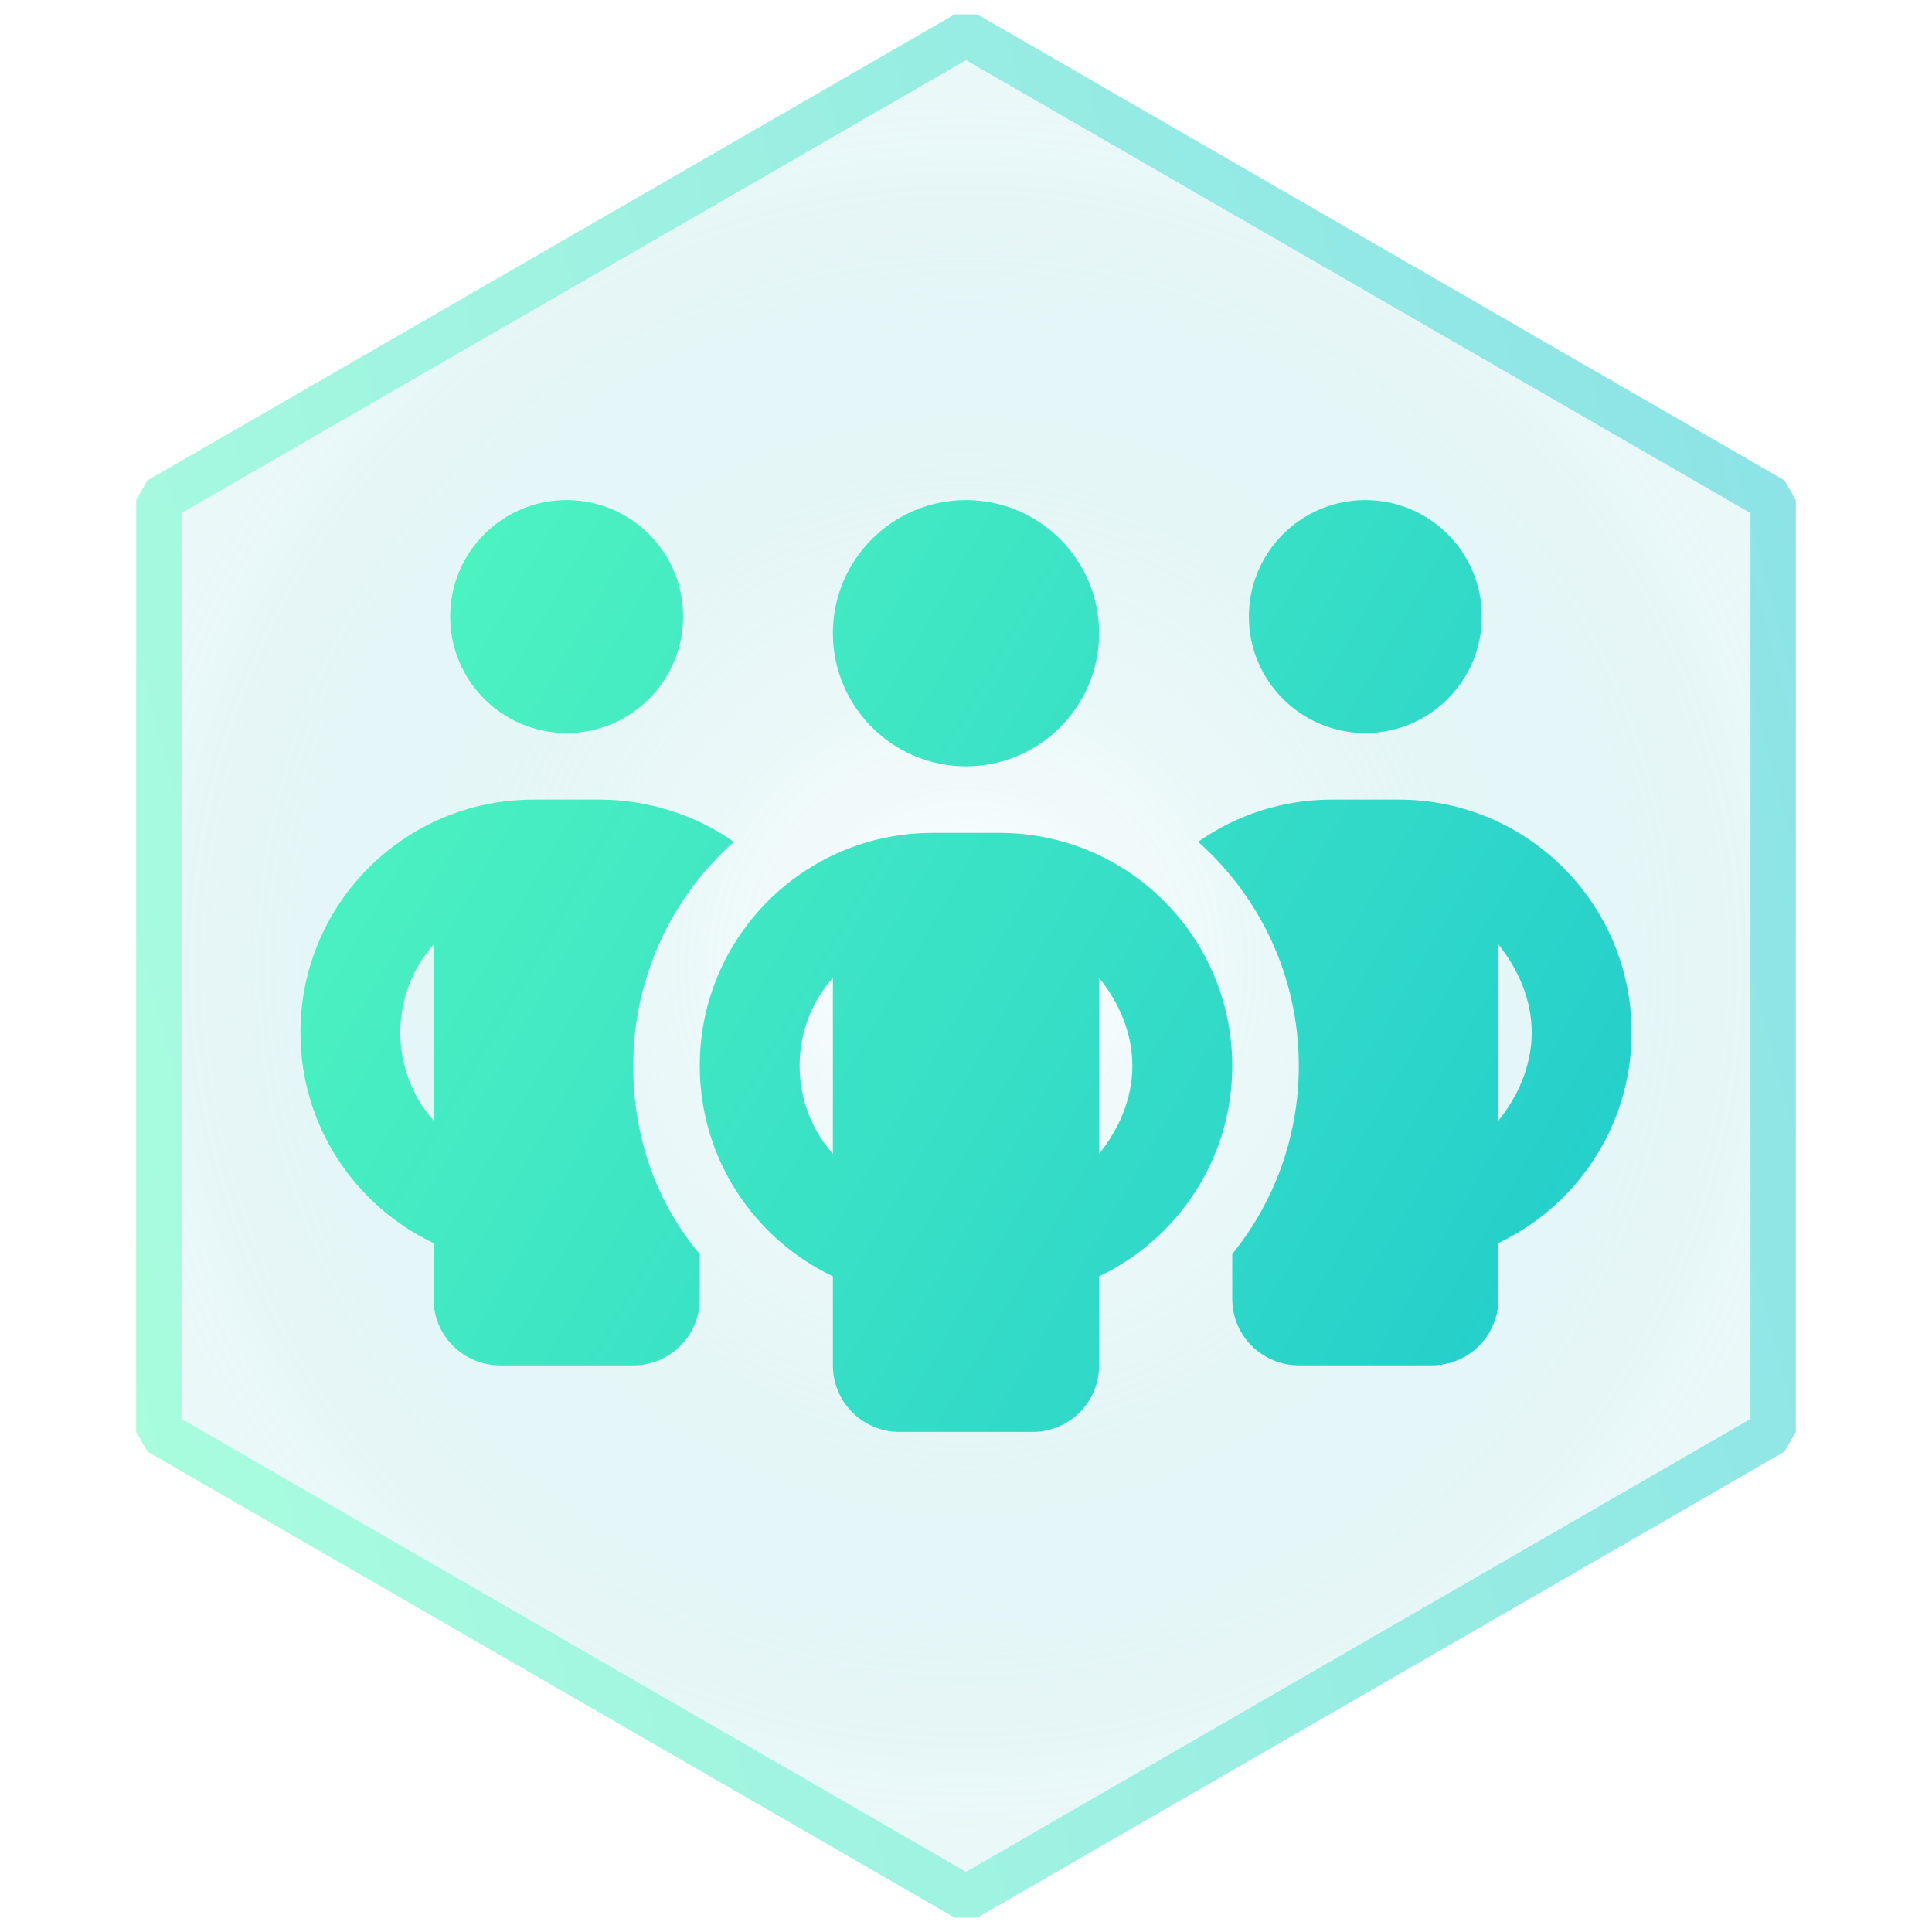
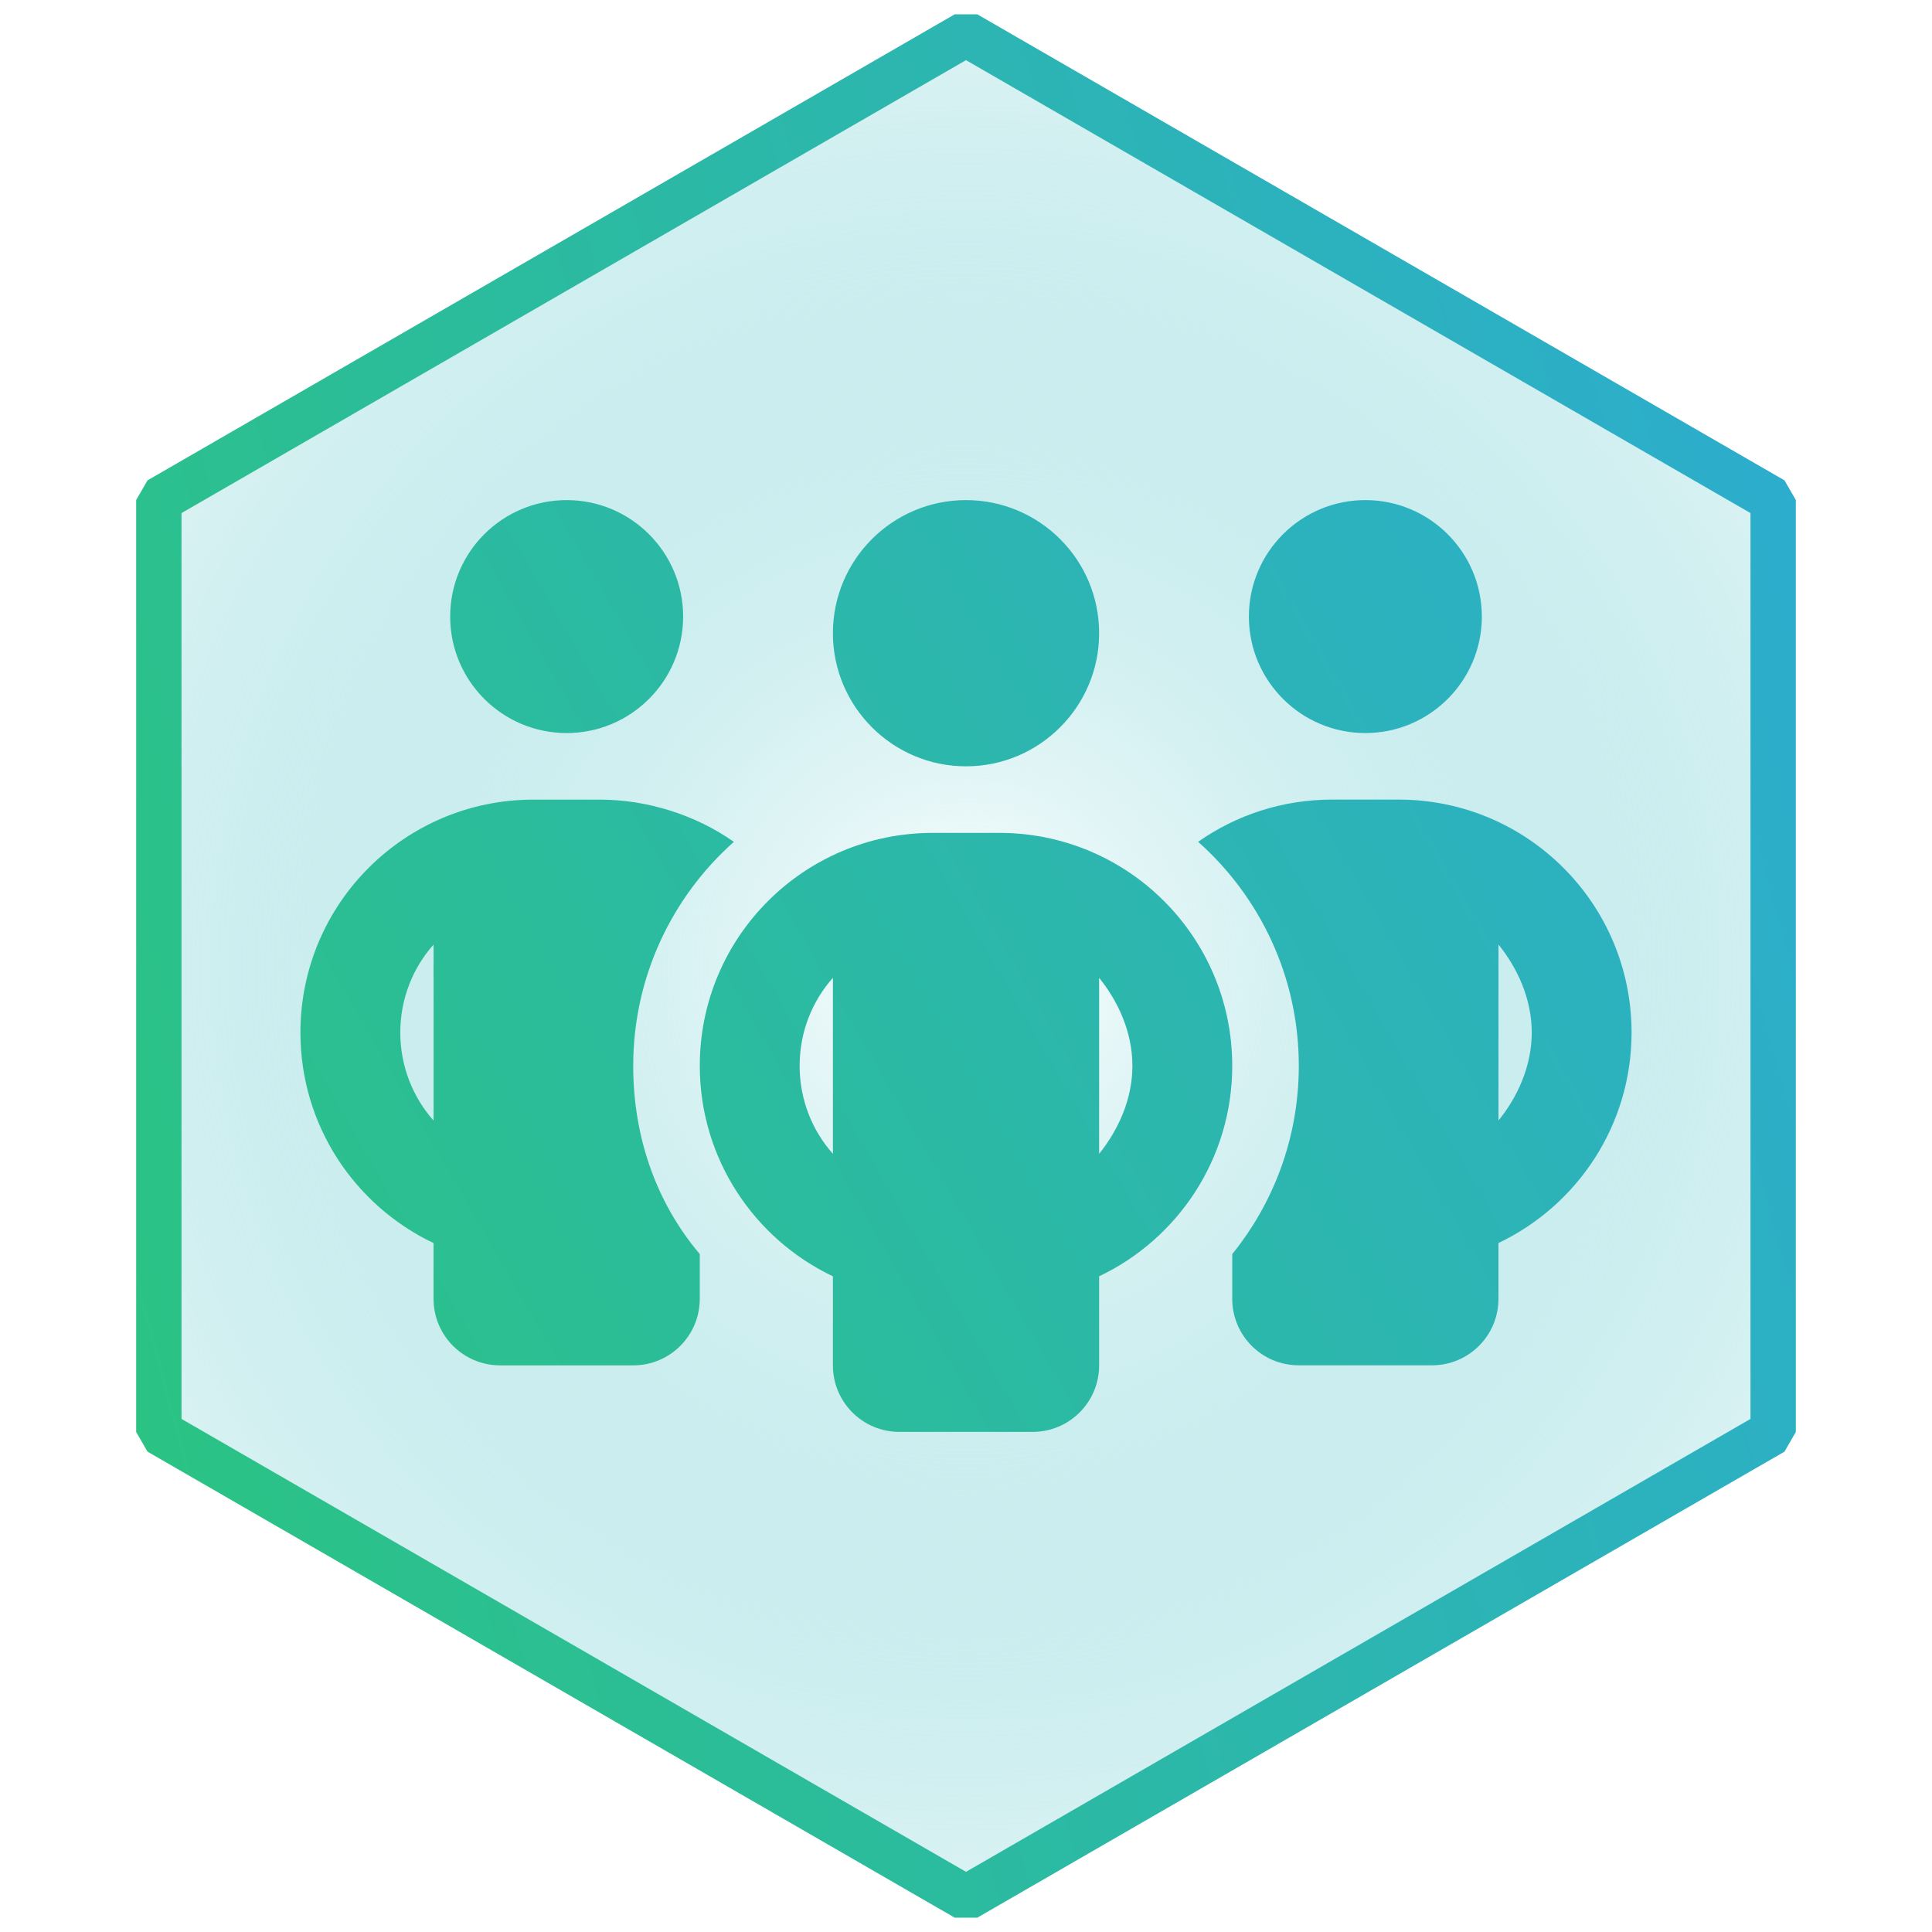
<svg xmlns="http://www.w3.org/2000/svg" xmlns:xlink="http://www.w3.org/1999/xlink" width="100mm" height="100mm" viewBox="0 0 100 100" version="1.1" id="svg852">
  <defs id="defs846">
-     <linearGradient id="linearGradient841">
-       <stop style="stop-color:#55fabe;stop-opacity:1;" offset="0" id="stop837" />
-       <stop style="stop-color:#1dc8cd;stop-opacity:1" offset="1" id="stop839" />
+     <linearGradient id="linearGradient908">
+       <stop style="stop-color:#2bc384;stop-opacity:1" offset="0" id="stop904" />
+       <stop style="stop-color:#2cadcd;stop-opacity:1" offset="1" id="stop906" />
    </linearGradient>
    <linearGradient id="linearGradient1457">
      <stop style="stop-color:#ffffff;stop-opacity:1;" offset="0" id="stop1453" />
      <stop style="stop-color:#5bc7cc;stop-opacity:0.224" offset="1" id="stop1455" />
    </linearGradient>
    <radialGradient xlink:href="#linearGradient1457" id="radialGradient1459" cx="63.61" cy="120.271" fx="63.61" fy="120.271" r="64.363" gradientUnits="userSpaceOnUse" />
-     <linearGradient xlink:href="#linearGradient841" id="linearGradient843" x1="8.222" y1="25.879" x2="91.778" y2="74.121" gradientUnits="userSpaceOnUse" />
-     <linearGradient xlink:href="#linearGradient841" id="linearGradient851" x1="-0.753" y1="120.271" x2="127.974" y2="120.271" gradientUnits="userSpaceOnUse" />
+     <linearGradient xlink:href="#linearGradient908" id="linearGradient855" x1="-0.753" y1="120.271" x2="127.974" y2="120.271" gradientUnits="userSpaceOnUse" />
+     <linearGradient xlink:href="#linearGradient908" id="linearGradient1484" x1="8.222" y1="74.121" x2="91.778" y2="25.879" gradientUnits="userSpaceOnUse" gradientTransform="translate(0)" />
+     <linearGradient xlink:href="#linearGradient908" id="linearGradient1484-4" x1="8.222" y1="74.121" x2="91.778" y2="25.879" gradientUnits="userSpaceOnUse" />
  </defs>
  <g id="layer1">
-     <rect style="opacity:1;fill:#f0f5f5;fill-opacity:1;stroke:none;stroke-width:2.347;stroke-linecap:round;stroke-linejoin:bevel;stroke-miterlimit:4;stroke-dasharray:none;stroke-opacity:1" id="rect1449" width="142.875" height="129.646" x="-19.277" y="119.062" />
-     <path style="fill:url(#radialGradient1459);stroke:url(#linearGradient851);stroke-width:3.165;stroke-linecap:round;stroke-linejoin:bevel;stroke-miterlimit:4;stroke-dasharray:none;stroke-opacity:1;fill-opacity:1;opacity:0.506" id="path1415" transform="matrix(0.7163156,-0.1919362,0.1919362,0.7163156,-18.64935,-23.94311)" d="M 109.608,166.27 46.774,183.106 0.775,137.108 17.612,74.273 80.447,57.436 126.445,103.435 Z" />
-     <path d="m 35.359,31.914 c 0,3.327 -2.702,6.029 -6.029,6.029 -3.33,0 -6.029,-2.702 -6.029,-6.029 0,-3.33 2.699,-6.029 6.029,-6.029 3.327,0 6.029,2.699 6.029,6.029 z m 2.627,11.659 c -3.197,2.842 -5.211,6.987 -5.211,11.595 0,3.693 1.195,7.084 3.445,9.743 v 2.315 c 0,1.906 -1.539,3.445 -3.445,3.445 h -6.89 c -1.902,0 -3.445,-1.539 -3.445,-3.445 V 64.34 C 18.366,62.402 15.55,58.257 15.55,53.445 c 0,-6.664 5.398,-12.057 12.057,-12.057 h 3.445 c 2.487,0 4.974,0.807 6.933,2.185 z m -15.545,5.318 c -1.072,1.206 -1.722,2.81 -1.722,4.554 0,1.744 0.65,3.348 1.722,4.554 z m 41.34,18.334 v -2.315 c 2.153,-2.659 3.445,-6.05 3.445,-9.743 0,-4.608 -2.013,-8.752 -5.211,-11.595 1.959,-1.378 4.349,-2.185 6.933,-2.185 h 3.445 c 6.664,0 12.057,5.394 12.057,12.057 0,4.812 -2.821,8.957 -6.89,10.895 v 2.885 c 0,1.906 -1.539,3.445 -3.445,3.445 h -6.89 c -1.906,0 -3.445,-1.539 -3.445,-3.445 z M 77.56,57.999 c 0.98,-1.206 1.722,-2.81 1.722,-4.554 0,-1.744 -0.743,-3.348 -1.722,-4.554 z M 76.699,31.914 c 0,3.327 -2.702,6.029 -6.029,6.029 -3.327,0 -6.029,-2.702 -6.029,-6.029 0,-3.33 2.702,-6.029 6.029,-6.029 3.327,0 6.029,2.699 6.029,6.029 z m -33.589,0.861 c 0,-3.806 3.09,-6.89 6.89,-6.89 3.8,0 6.89,3.084 6.89,6.89 0,3.8 -3.09,6.89 -6.89,6.89 -3.8,0 -6.89,-3.09 -6.89,-6.89 z m 20.67,22.392 c 0,4.812 -2.821,8.957 -6.89,10.895 V 70.67 c 0,1.906 -1.539,3.445 -3.445,3.445 H 46.555 c -1.906,0 -3.445,-1.539 -3.445,-3.445 v -4.608 c -4.069,-1.938 -6.89,-6.083 -6.89,-10.895 0,-6.664 5.394,-12.057 12.057,-12.057 h 3.445 c 6.664,0 12.057,5.394 12.057,12.057 z m -20.67,4.554 v -9.108 c -1.077,1.206 -1.722,2.81 -1.722,4.554 0,1.744 0.646,3.348 1.722,4.554 z m 13.78,-9.108 v 9.108 c 0.98,-1.217 1.722,-2.81 1.722,-4.554 0,-1.744 -0.743,-3.348 -1.722,-4.554 z" id="path2" style="fill:url(#linearGradient843);fill-opacity:1;stroke-width:0.108" />
+     <path style="fill:url(#radialGradient1459);fill-opacity:1;stroke:url(#linearGradient855);stroke-width:3.165;stroke-linecap:round;stroke-linejoin:bevel;stroke-miterlimit:4;stroke-dasharray:none;stroke-opacity:1" id="path1415" transform="matrix(0.7163156,-0.1919362,0.1919362,0.7163156,-18.64935,-23.94311)" d="M 109.608,166.27 46.774,183.106 0.775,137.108 17.612,74.273 80.447,57.436 126.445,103.435 Z" />
+     <path d="m 35.359,31.914 c 0,3.327 -2.702,6.029 -6.029,6.029 -3.33,0 -6.029,-2.702 -6.029,-6.029 0,-3.33 2.699,-6.029 6.029,-6.029 3.327,0 6.029,2.699 6.029,6.029 z m 2.627,11.659 c -3.197,2.842 -5.211,6.987 -5.211,11.595 0,3.693 1.195,7.084 3.445,9.743 v 2.315 c 0,1.906 -1.539,3.445 -3.445,3.445 h -6.89 c -1.902,0 -3.445,-1.539 -3.445,-3.445 v -2.885 c -4.074,-1.938 -6.89,-6.083 -6.89,-10.895 0,-6.664 5.398,-12.057 12.057,-12.057 h 3.445 c 2.487,0 4.974,0.807 6.933,2.185 z m -15.545,5.318 c -1.072,1.206 -1.722,2.81 -1.722,4.554 0,1.744 0.65,3.348 1.722,4.554 z m 41.34,18.334 v -2.315 c 2.153,-2.659 3.445,-6.05 3.445,-9.743 0,-4.608 -2.013,-8.752 -5.211,-11.595 1.959,-1.378 4.349,-2.185 6.933,-2.185 h 3.445 c 6.664,0 12.057,5.394 12.057,12.057 0,4.812 -2.821,8.957 -6.89,10.895 v 2.885 c 0,1.906 -1.539,3.445 -3.445,3.445 h -6.89 c -1.906,0 -3.445,-1.539 -3.445,-3.445 z m 13.78,-9.226 c 0.98,-1.206 1.722,-2.81 1.722,-4.554 0,-1.744 -0.743,-3.348 -1.722,-4.554 z m -0.861,-26.085 c 0,3.327 -2.702,6.029 -6.029,6.029 -3.327,0 -6.029,-2.702 -6.029,-6.029 0,-3.33 2.702,-6.029 6.029,-6.029 3.327,0 6.029,2.699 6.029,6.029 z m -33.589,0.861 c 0,-3.806 3.09,-6.89 6.89,-6.89 3.8,0 6.89,3.084 6.89,6.89 0,3.8 -3.09,6.89 -6.89,6.89 -3.8,0 -6.89,-3.09 -6.89,-6.89 z m 20.67,22.392 c 0,4.812 -2.821,8.957 -6.89,10.895 v 4.608 c 0,1.906 -1.539,3.445 -3.445,3.445 h -6.89 c -1.906,0 -3.445,-1.539 -3.445,-3.445 v -4.608 c -4.069,-1.938 -6.89,-6.083 -6.89,-10.895 0,-6.664 5.394,-12.057 12.057,-12.057 h 3.445 c 6.664,0 12.057,5.394 12.057,12.057 z m -20.67,4.554 v -9.108 c -1.077,1.206 -1.722,2.81 -1.722,4.554 0,1.744 0.646,3.348 1.722,4.554 z m 13.78,-9.108 v 9.108 c 0.98,-1.217 1.722,-2.81 1.722,-4.554 0,-1.744 -0.743,-3.348 -1.722,-4.554 z" id="path2-6" style="fill:url(#linearGradient1484);fill-opacity:1;stroke-width:0.105;font-variation-settings:normal;opacity:1;vector-effect:none;stroke-linecap:butt;stroke-linejoin:miter;stroke-miterlimit:4;stroke-dasharray:none;stroke-dashoffset:0;stroke-opacity:1;stop-color:#000000;stop-opacity:1" />
  </g>
</svg>
